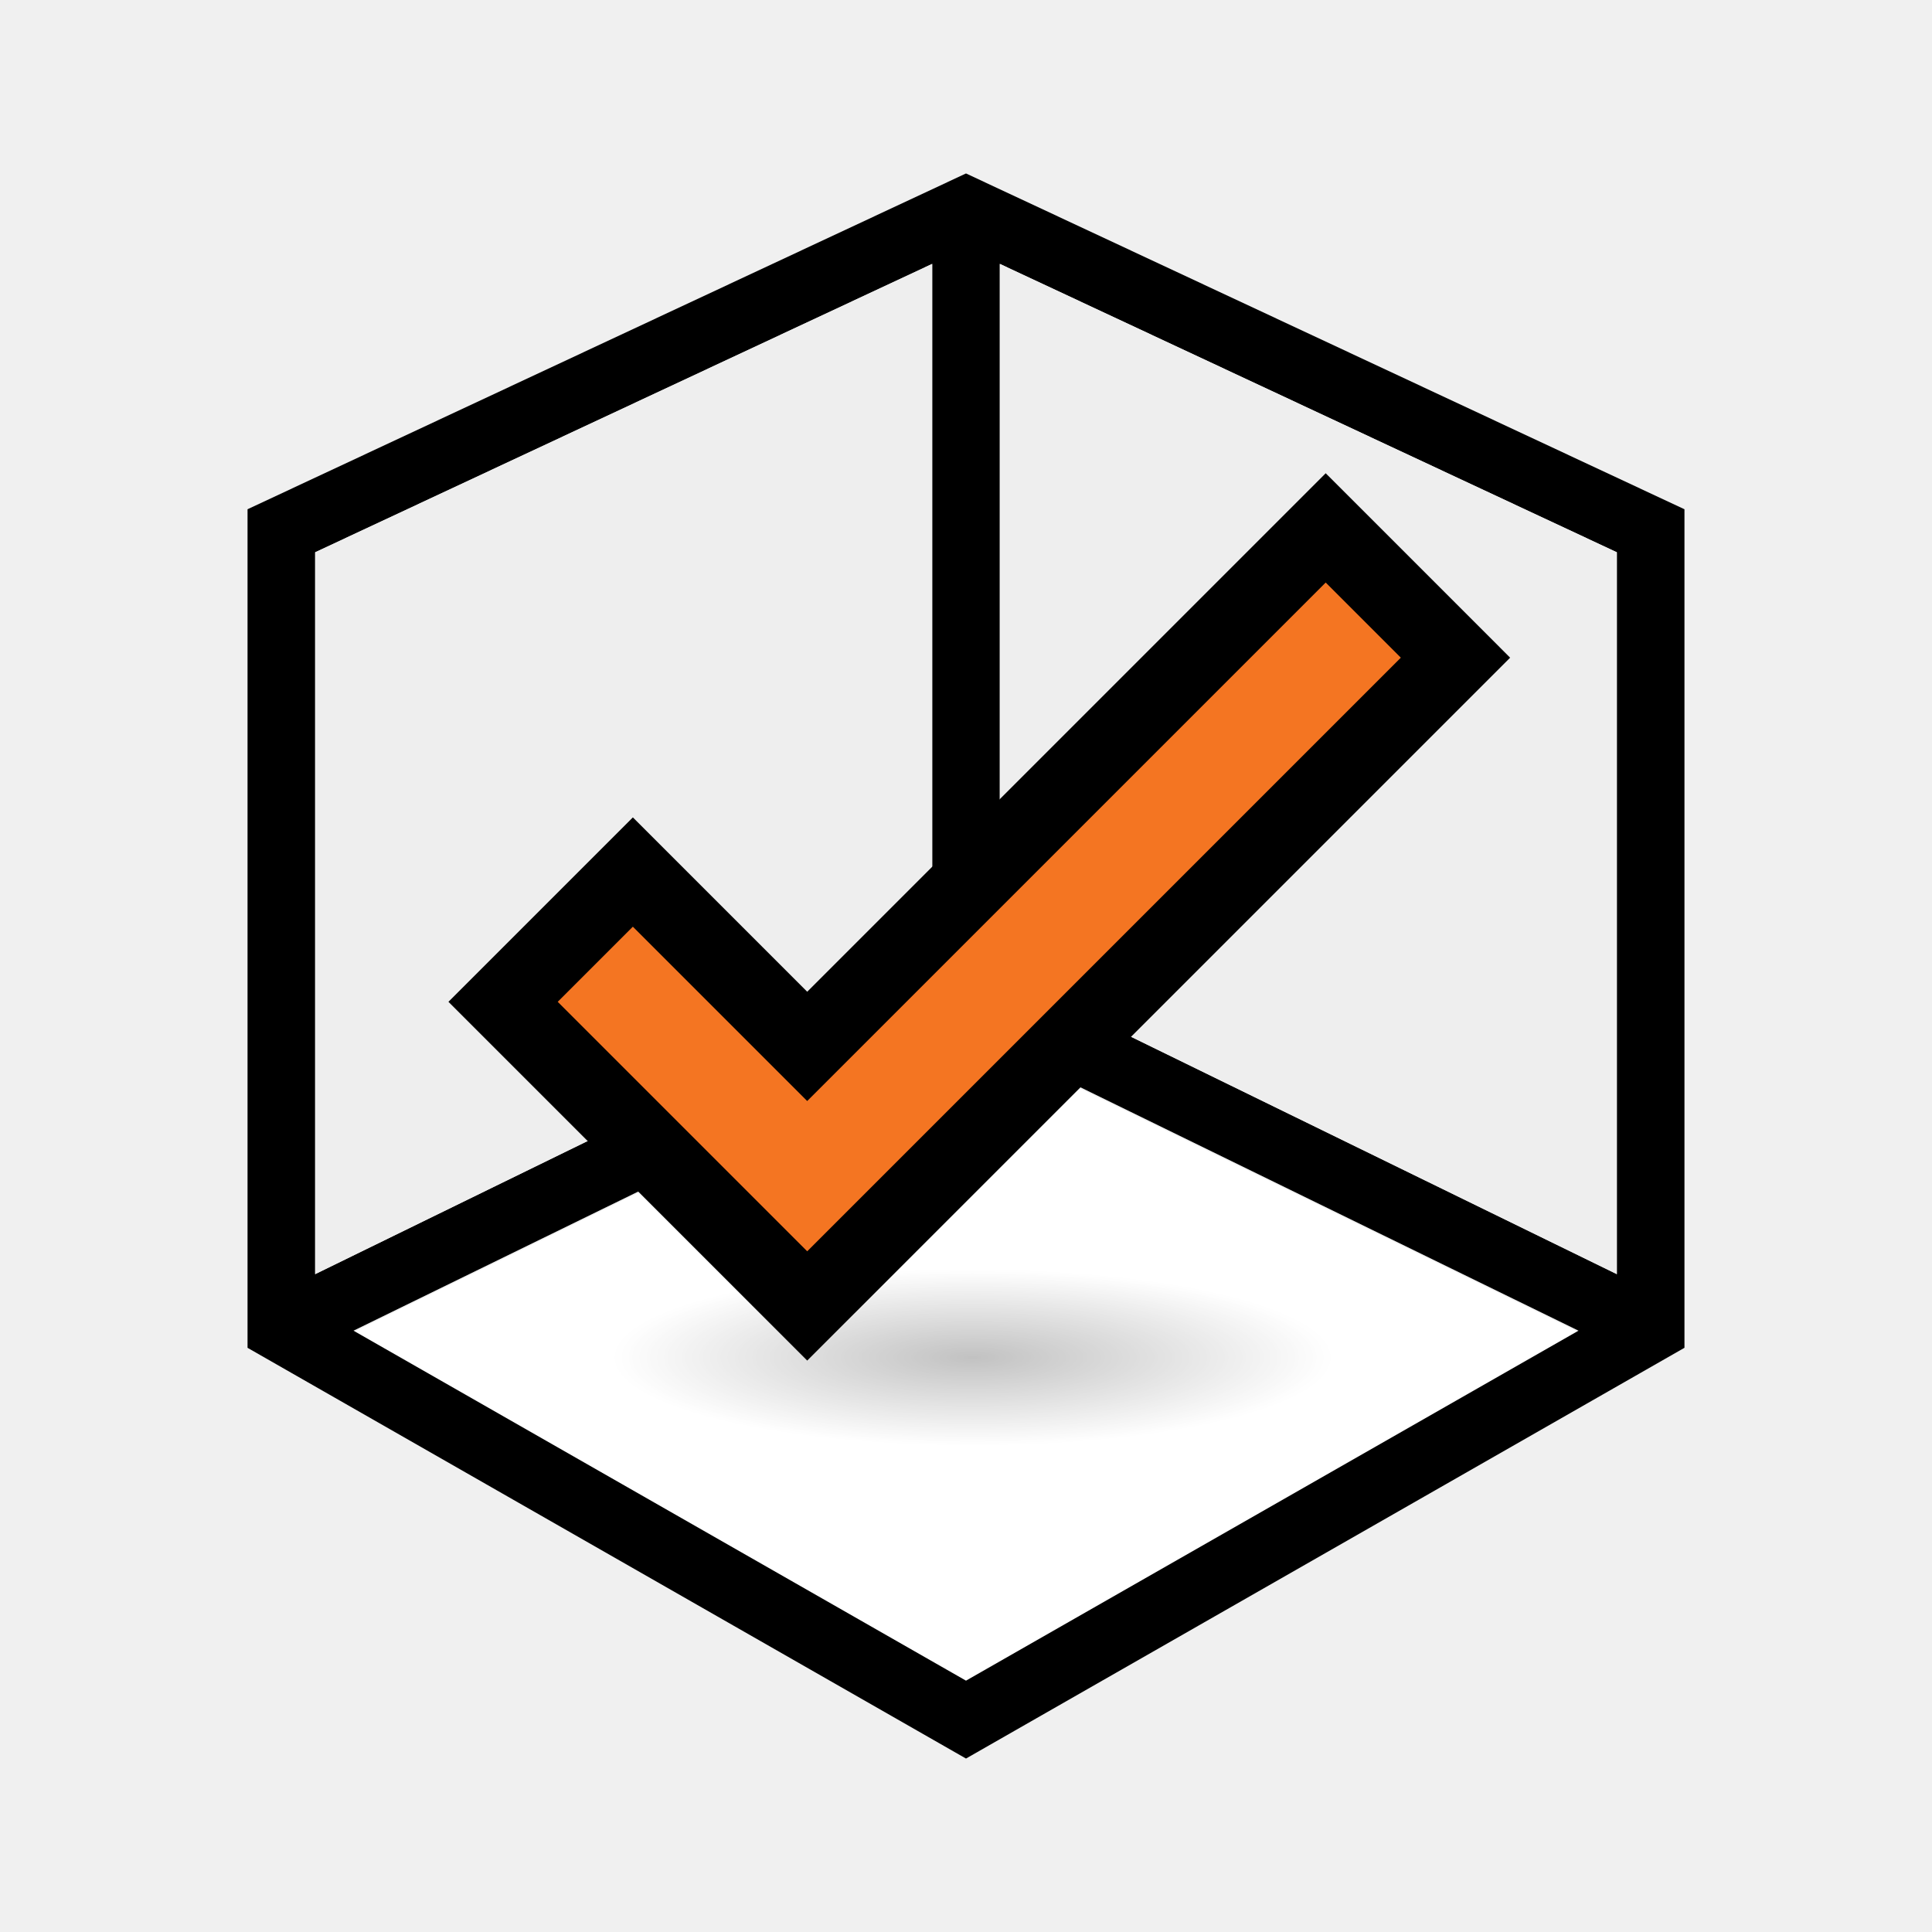
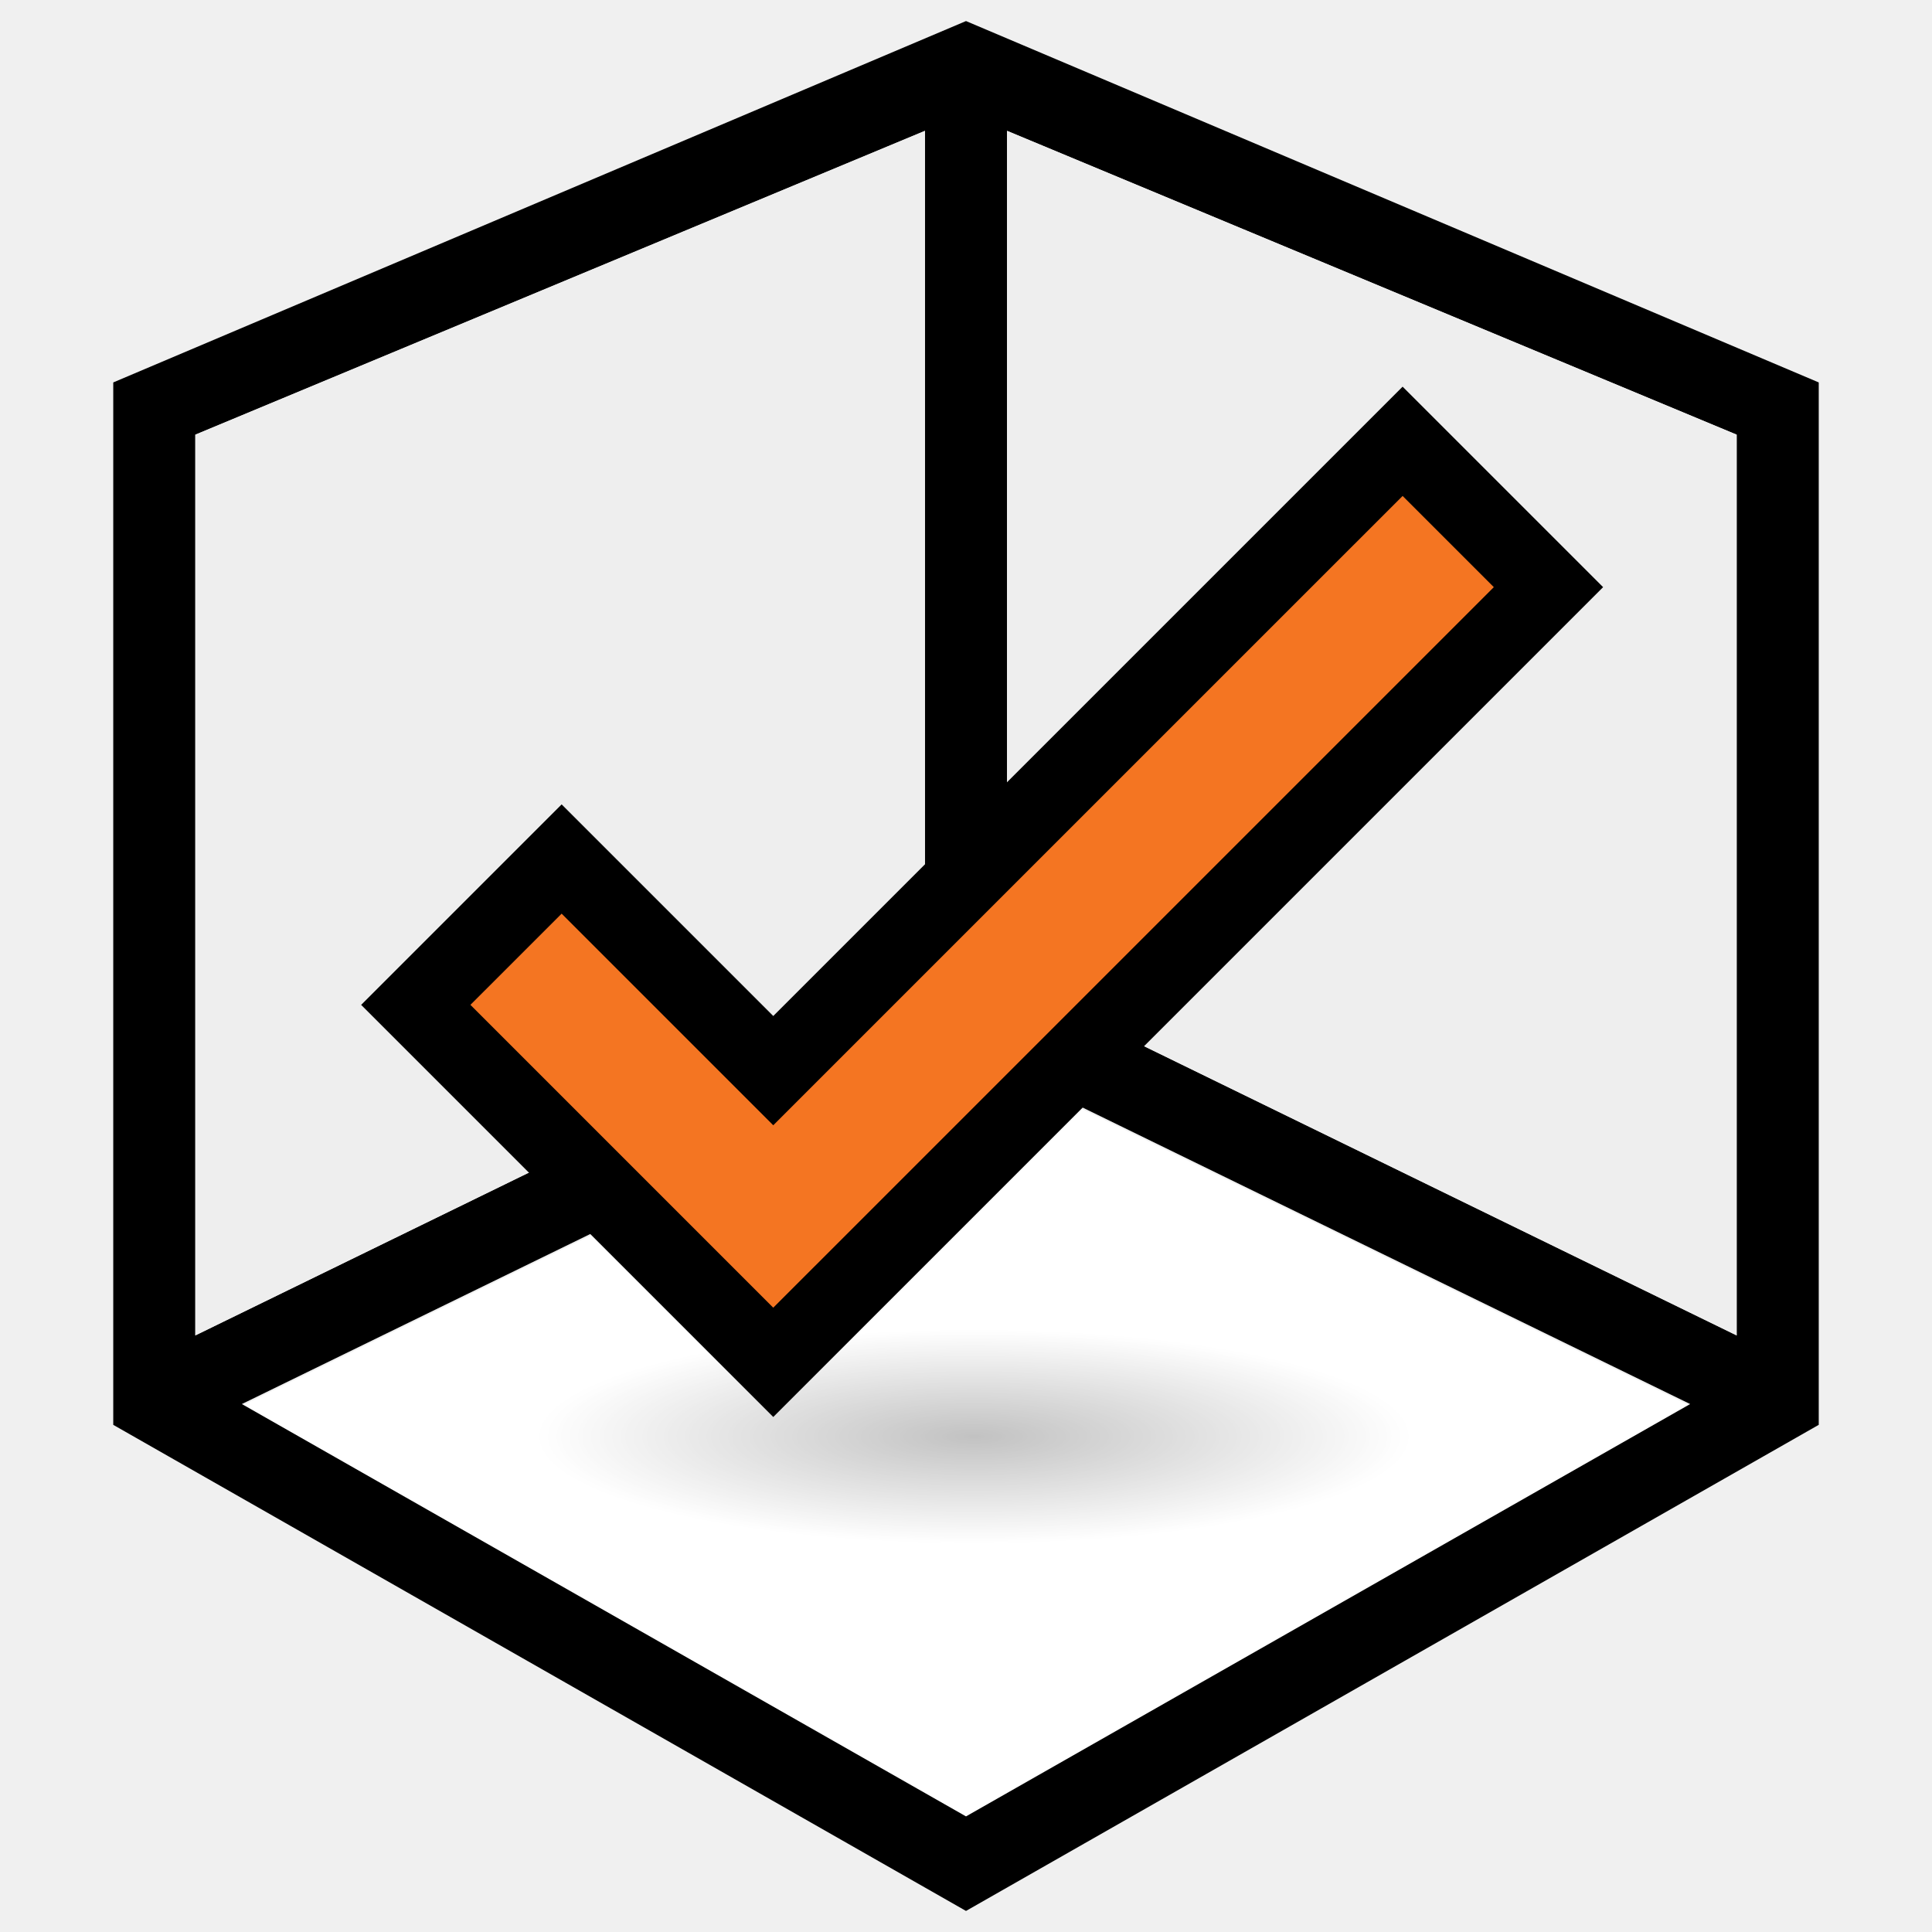
<svg xmlns="http://www.w3.org/2000/svg" version="1.1" id="Layer_1" x="0px" y="0px" viewBox="0 0 200 200" enable-background="new 0 0 200 200" xml:space="preserve">
  <g>
-     <polygon fill="#FFFFFF" points="100,174.127 36.593,137.896 100,106.914 163.407,137.896  " />
-     <path d="M100,17.956L25.625,52.717v86.808L100,182.044l74.375-42.521V52.717L100,17.956z M32.625,57.172L96.5,27.318v73.369   l-63.875,31.212V57.172z M100,173.981l-63.407-36.23L100,106.769l63.407,30.982L100,173.981z M167.375,131.899L103.5,100.688   V27.318l63.875,29.854V131.899z" />
-     <polygon fill="#EEEEEE" points="32.625,57.172 96.5,27.318 96.5,100.688 32.625,131.899  " />
-     <polygon fill="#EEEEEE" points="167.375,131.899 103.5,100.688 103.5,27.318 167.375,57.172  " />
+     <polygon fill="#FFFFFF" points="100,188.209 25.037,145.523 100,108.936 174.963,145.523  " />
+     <path d="M100,2.18L11.724,39.589V147.5L100,197.82l88.276-50.322V39.589L100,2.18z M20.22,44.997l75.531-31.453v87.833   L20.22,138.242V44.997z M100,188.033l-74.963-42.688L100,108.76l74.963,36.586L100,188.033z M179.779,138.242l-75.531-36.865   V13.544l75.531,31.453V138.242z" />
+     <polygon fill="#EEEEEE" points="20.22,44.997 95.751,13.544 95.751,101.377 20.22,138.242  " />
+     <polygon fill="#EEEEEE" points="179.779,138.242 104.248,101.377 104.248,13.544 179.779,44.997  " />
    <g>
-       <polygon fill="#F47522" points="52.079,103.708 65.514,90.273 83.563,108.321 137.236,54.648 150.67,68.083 83.563,135.192   " />
-       <path d="M137.236,60.305l7.777,7.778l-61.451,61.452l-25.827-25.827l7.778-7.778l18.048,18.048L137.236,60.305 M137.236,48.991    l-5.657,5.657l-48.017,48.017L71.171,90.273l-5.657-5.657l-5.657,5.656l-7.778,7.778l-5.657,5.657l5.657,5.657l25.827,25.827    l5.657,5.656l5.657-5.656l61.452-61.452l5.656-5.656l-5.656-5.657l-7.777-7.779L137.236,48.991L137.236,48.991z" />
+       <polygon fill="#F47522" points="43.042,104.023 58.14,88.927 80.048,110.833 145.198,45.685 160.297,60.782 80.048,141.03   " />
+       <path d="M145.198,51.341l9.441,9.44l-74.592,74.591l-31.349-31.35l9.441-9.44l21.908,21.907L145.198,51.341 M145.198,40.028    l-5.657,5.657l-59.493,59.492l-16.251-16.25l-5.656-5.656l-5.657,5.656l-9.441,9.44l-5.658,5.657l5.657,5.657l31.349,31.35    l5.657,5.656l5.657-5.656l74.592-74.592l5.657-5.657l-5.658-5.657l-9.441-9.44L145.198,40.028L145.198,40.028z" />
    </g>
-     <radialGradient id="SVGID_1_" cx="100.888" cy="139.352" r="33.924" gradientTransform="matrix(1.0978 0 0 0.269 -10.0625 103.0377)" gradientUnits="userSpaceOnUse">
+     <radialGradient id="SVGID_1_" cx="100.681" cy="142.33" r="41.176" gradientTransform="matrix(1.0978 0 0 0.269 -9.6924 110.4227)" gradientUnits="userSpaceOnUse">
      <stop offset="0" style="stop-color:#000000;stop-opacity:0.4" />
      <stop offset="1" style="stop-color:#000000;stop-opacity:0" />
    </radialGradient>
-     <path opacity="0.6" fill="url(#SVGID_1_)" d="M152.625,139.503c0,12.368-23.253,22.4-51.938,22.4   c-28.684,0-51.938-10.032-51.938-22.4c0-9.906,23.253-20.364,51.938-20.364C129.372,119.139,152.625,129.343,152.625,139.503z" />
+     <path opacity="0.6" fill="url(#SVGID_1_)" d="M163.878,147.473c0,15.012-28.226,27.189-63.043,27.189   c-34.818,0-63.043-12.178-63.043-27.189c0-12.023,28.226-24.719,63.043-24.719C135.652,122.754,163.878,135.141,163.878,147.473z" />
  </g>
</svg>
